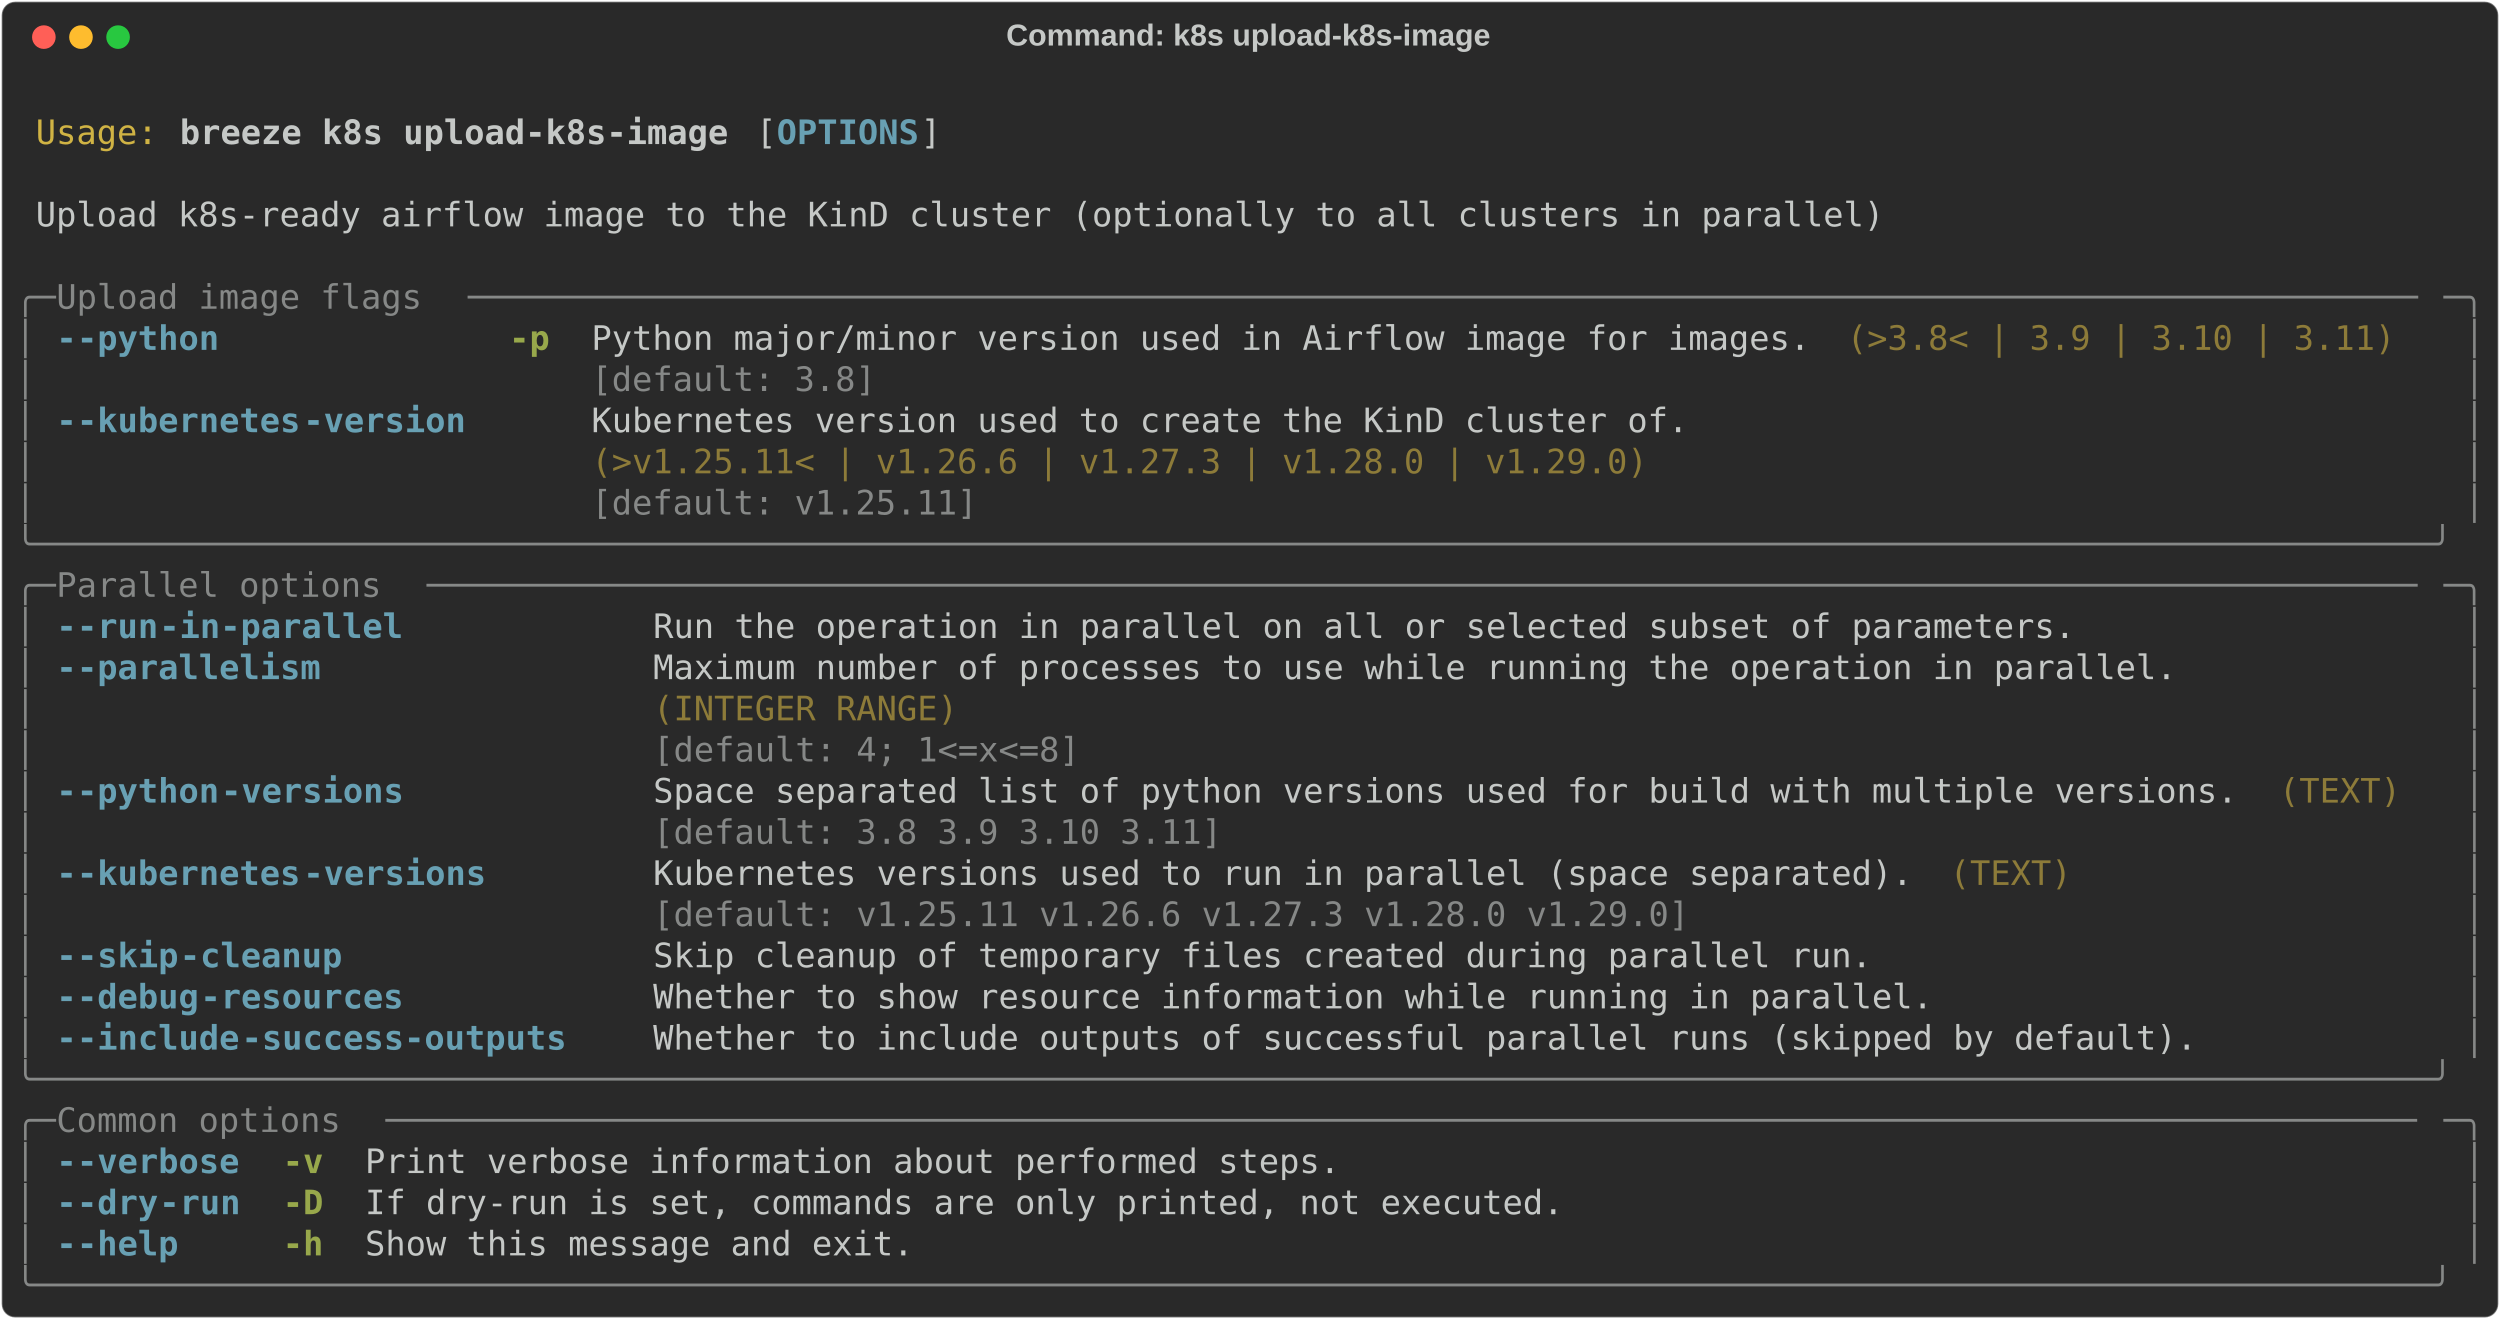
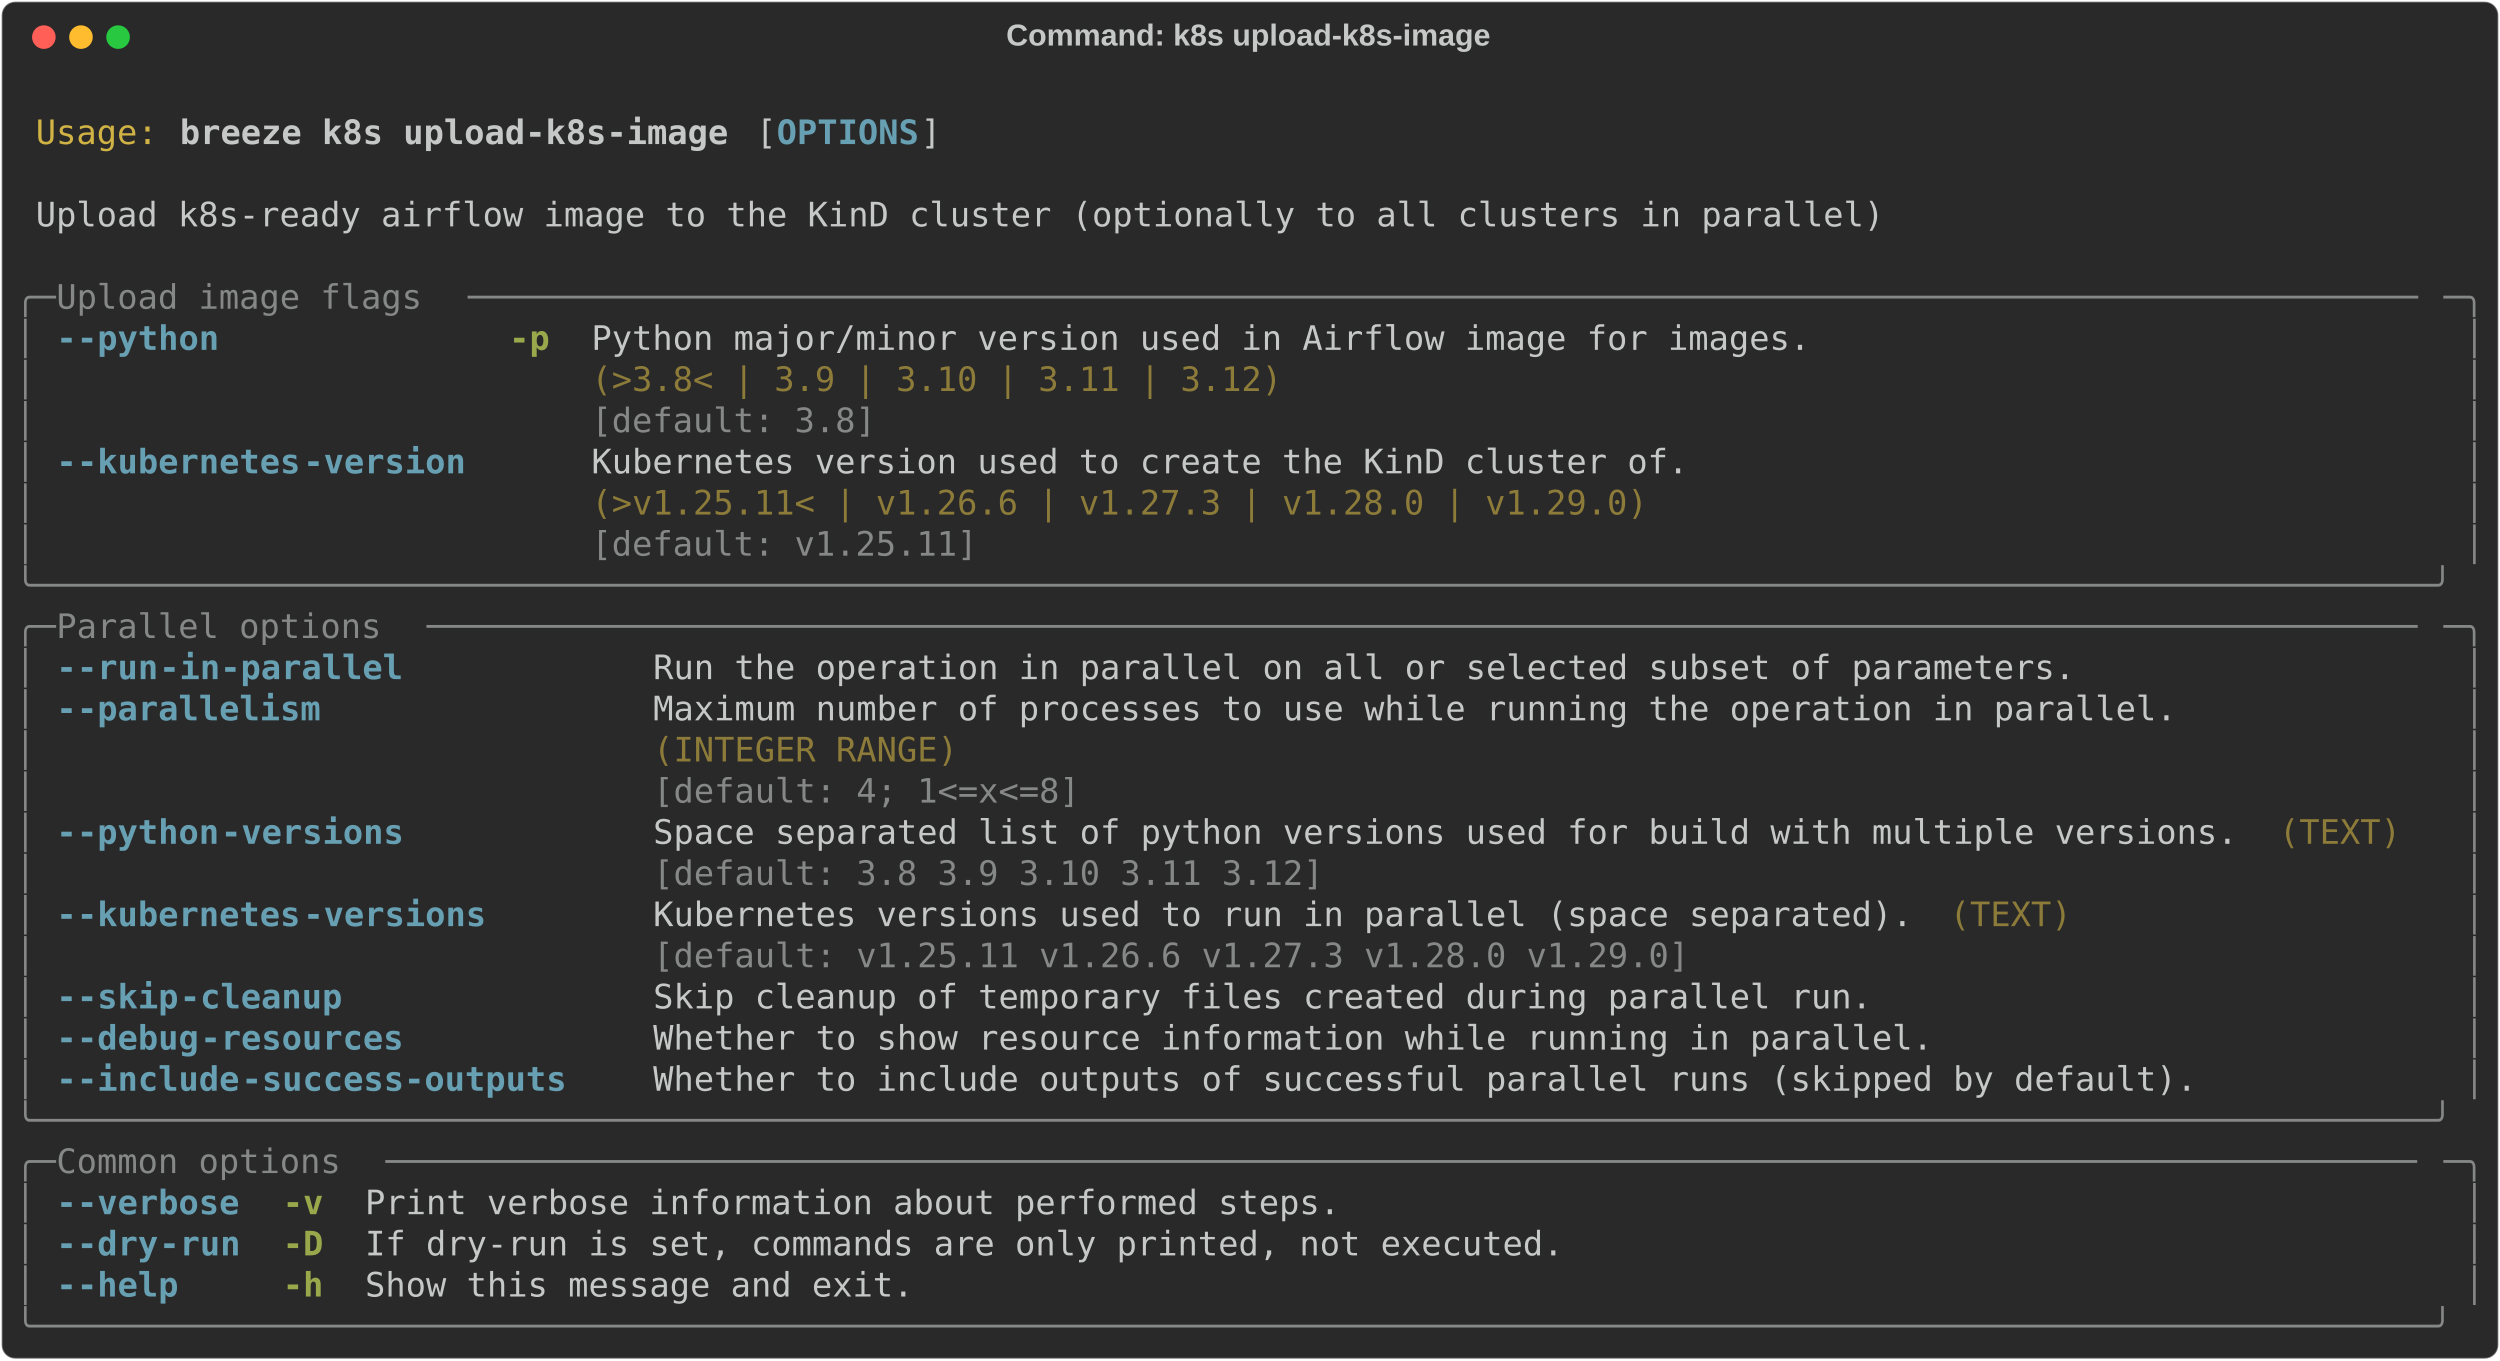
- <svg xmlns="http://www.w3.org/2000/svg" class="rich-terminal" viewBox="0 0 1482 782.0">
+ <svg xmlns="http://www.w3.org/2000/svg" class="rich-terminal" viewBox="0 0 1482 806.4">
  <style>

    @font-face {
        font-family: "Fira Code";
        src: local("FiraCode-Regular"),
                url("https://cdnjs.cloudflare.com/ajax/libs/firacode/6.2.0/woff2/FiraCode-Regular.woff2") format("woff2"),
                url("https://cdnjs.cloudflare.com/ajax/libs/firacode/6.2.0/woff/FiraCode-Regular.woff") format("woff");
        font-style: normal;
        font-weight: 400;
    }
    @font-face {
        font-family: "Fira Code";
        src: local("FiraCode-Bold"),
                url("https://cdnjs.cloudflare.com/ajax/libs/firacode/6.2.0/woff2/FiraCode-Bold.woff2") format("woff2"),
                url("https://cdnjs.cloudflare.com/ajax/libs/firacode/6.2.0/woff/FiraCode-Bold.woff") format("woff");
        font-style: bold;
        font-weight: 700;
    }

    .breeze-k8s-upload-k8s-image-matrix {
        font-family: Fira Code, monospace;
        font-size: 20px;
        line-height: 24.4px;
        font-variant-east-asian: full-width;
    }

    .breeze-k8s-upload-k8s-image-title {
        font-size: 18px;
        font-weight: bold;
        font-family: arial;
    }

    .breeze-k8s-upload-k8s-image-r1 { fill: #c5c8c6 }
.breeze-k8s-upload-k8s-image-r2 { fill: #d0b344 }
.breeze-k8s-upload-k8s-image-r3 { fill: #c5c8c6;font-weight: bold }
.breeze-k8s-upload-k8s-image-r4 { fill: #68a0b3;font-weight: bold }
.breeze-k8s-upload-k8s-image-r5 { fill: #868887 }
.breeze-k8s-upload-k8s-image-r6 { fill: #98a84b;font-weight: bold }
.breeze-k8s-upload-k8s-image-r7 { fill: #8d7b39 }
    </style>
  <defs>
    <clipPath id="breeze-k8s-upload-k8s-image-clip-terminal">
-       <rect x="0" y="0" width="1463.0" height="731.0" />
+       <rect x="0" y="0" width="1463.0" height="755.4" />
    </clipPath>
    <clipPath id="breeze-k8s-upload-k8s-image-line-0">
      <rect x="0" y="1.5" width="1464" height="24.65" />
    </clipPath>
    <clipPath id="breeze-k8s-upload-k8s-image-line-1">
      <rect x="0" y="25.9" width="1464" height="24.65" />
    </clipPath>
    <clipPath id="breeze-k8s-upload-k8s-image-line-2">
      <rect x="0" y="50.3" width="1464" height="24.65" />
    </clipPath>
    <clipPath id="breeze-k8s-upload-k8s-image-line-3">
      <rect x="0" y="74.7" width="1464" height="24.65" />
    </clipPath>
    <clipPath id="breeze-k8s-upload-k8s-image-line-4">
      <rect x="0" y="99.1" width="1464" height="24.65" />
    </clipPath>
    <clipPath id="breeze-k8s-upload-k8s-image-line-5">
      <rect x="0" y="123.5" width="1464" height="24.65" />
    </clipPath>
    <clipPath id="breeze-k8s-upload-k8s-image-line-6">
      <rect x="0" y="147.9" width="1464" height="24.65" />
    </clipPath>
    <clipPath id="breeze-k8s-upload-k8s-image-line-7">
      <rect x="0" y="172.3" width="1464" height="24.65" />
    </clipPath>
    <clipPath id="breeze-k8s-upload-k8s-image-line-8">
      <rect x="0" y="196.7" width="1464" height="24.65" />
    </clipPath>
    <clipPath id="breeze-k8s-upload-k8s-image-line-9">
      <rect x="0" y="221.1" width="1464" height="24.65" />
    </clipPath>
    <clipPath id="breeze-k8s-upload-k8s-image-line-10">
      <rect x="0" y="245.5" width="1464" height="24.65" />
    </clipPath>
    <clipPath id="breeze-k8s-upload-k8s-image-line-11">
      <rect x="0" y="269.9" width="1464" height="24.65" />
    </clipPath>
    <clipPath id="breeze-k8s-upload-k8s-image-line-12">
      <rect x="0" y="294.3" width="1464" height="24.65" />
    </clipPath>
    <clipPath id="breeze-k8s-upload-k8s-image-line-13">
      <rect x="0" y="318.7" width="1464" height="24.65" />
    </clipPath>
    <clipPath id="breeze-k8s-upload-k8s-image-line-14">
      <rect x="0" y="343.1" width="1464" height="24.65" />
    </clipPath>
    <clipPath id="breeze-k8s-upload-k8s-image-line-15">
      <rect x="0" y="367.5" width="1464" height="24.65" />
    </clipPath>
    <clipPath id="breeze-k8s-upload-k8s-image-line-16">
      <rect x="0" y="391.9" width="1464" height="24.65" />
    </clipPath>
    <clipPath id="breeze-k8s-upload-k8s-image-line-17">
      <rect x="0" y="416.3" width="1464" height="24.65" />
    </clipPath>
    <clipPath id="breeze-k8s-upload-k8s-image-line-18">
      <rect x="0" y="440.7" width="1464" height="24.65" />
    </clipPath>
    <clipPath id="breeze-k8s-upload-k8s-image-line-19">
      <rect x="0" y="465.1" width="1464" height="24.65" />
    </clipPath>
    <clipPath id="breeze-k8s-upload-k8s-image-line-20">
      <rect x="0" y="489.5" width="1464" height="24.65" />
    </clipPath>
    <clipPath id="breeze-k8s-upload-k8s-image-line-21">
      <rect x="0" y="513.9" width="1464" height="24.65" />
    </clipPath>
    <clipPath id="breeze-k8s-upload-k8s-image-line-22">
      <rect x="0" y="538.3" width="1464" height="24.65" />
    </clipPath>
    <clipPath id="breeze-k8s-upload-k8s-image-line-23">
      <rect x="0" y="562.7" width="1464" height="24.65" />
    </clipPath>
    <clipPath id="breeze-k8s-upload-k8s-image-line-24">
      <rect x="0" y="587.1" width="1464" height="24.65" />
    </clipPath>
    <clipPath id="breeze-k8s-upload-k8s-image-line-25">
      <rect x="0" y="611.5" width="1464" height="24.65" />
    </clipPath>
    <clipPath id="breeze-k8s-upload-k8s-image-line-26">
      <rect x="0" y="635.9" width="1464" height="24.65" />
    </clipPath>
    <clipPath id="breeze-k8s-upload-k8s-image-line-27">
      <rect x="0" y="660.3" width="1464" height="24.65" />
    </clipPath>
    <clipPath id="breeze-k8s-upload-k8s-image-line-28">
      <rect x="0" y="684.7" width="1464" height="24.65" />
    </clipPath>
+     <clipPath id="breeze-k8s-upload-k8s-image-line-29">
+       <rect x="0" y="709.1" width="1464" height="24.65" />
+     </clipPath>
  </defs>
-   <rect fill="#292929" stroke="rgba(255,255,255,0.35)" stroke-width="1" x="1" y="1" width="1480" height="780" rx="8" />
+   <rect fill="#292929" stroke="rgba(255,255,255,0.35)" stroke-width="1" x="1" y="1" width="1480" height="804.4" rx="8" />
  <text class="breeze-k8s-upload-k8s-image-title" fill="#c5c8c6" text-anchor="middle" x="740" y="27">Command: k8s upload-k8s-image</text>
  <g transform="translate(26,22)">
    <circle cx="0" cy="0" r="7" fill="#ff5f57" />
    <circle cx="22" cy="0" r="7" fill="#febc2e" />
    <circle cx="44" cy="0" r="7" fill="#28c840" />
  </g>
  <g transform="translate(9, 41)" clip-path="url(#breeze-k8s-upload-k8s-image-clip-terminal)">
    <g class="breeze-k8s-upload-k8s-image-matrix">
      <text class="breeze-k8s-upload-k8s-image-r1" x="1464" y="20" textLength="12.2" clip-path="url(#breeze-k8s-upload-k8s-image-line-0)">
</text>
      <text class="breeze-k8s-upload-k8s-image-r2" x="12.2" y="44.4" textLength="73.2" clip-path="url(#breeze-k8s-upload-k8s-image-line-1)">Usage:</text>
      <text class="breeze-k8s-upload-k8s-image-r3" x="97.6" y="44.4" textLength="329.4" clip-path="url(#breeze-k8s-upload-k8s-image-line-1)">breeze k8s upload-k8s-image</text>
      <text class="breeze-k8s-upload-k8s-image-r1" x="439.2" y="44.4" textLength="12.2" clip-path="url(#breeze-k8s-upload-k8s-image-line-1)">[</text>
      <text class="breeze-k8s-upload-k8s-image-r4" x="451.4" y="44.4" textLength="85.4" clip-path="url(#breeze-k8s-upload-k8s-image-line-1)">OPTIONS</text>
      <text class="breeze-k8s-upload-k8s-image-r1" x="536.8" y="44.4" textLength="12.2" clip-path="url(#breeze-k8s-upload-k8s-image-line-1)">]</text>
      <text class="breeze-k8s-upload-k8s-image-r1" x="1464" y="44.4" textLength="12.2" clip-path="url(#breeze-k8s-upload-k8s-image-line-1)">
</text>
      <text class="breeze-k8s-upload-k8s-image-r1" x="1464" y="68.8" textLength="12.2" clip-path="url(#breeze-k8s-upload-k8s-image-line-2)">
</text>
      <text class="breeze-k8s-upload-k8s-image-r1" x="12.2" y="93.2" textLength="1110.2" clip-path="url(#breeze-k8s-upload-k8s-image-line-3)">Upload k8s-ready airflow image to the KinD cluster (optionally to all clusters in parallel)</text>
      <text class="breeze-k8s-upload-k8s-image-r1" x="1464" y="93.2" textLength="12.2" clip-path="url(#breeze-k8s-upload-k8s-image-line-3)">
</text>
      <text class="breeze-k8s-upload-k8s-image-r1" x="1464" y="117.6" textLength="12.2" clip-path="url(#breeze-k8s-upload-k8s-image-line-4)">
</text>
      <text class="breeze-k8s-upload-k8s-image-r5" x="0" y="142" textLength="24.4" clip-path="url(#breeze-k8s-upload-k8s-image-line-5)">╭─</text>
      <text class="breeze-k8s-upload-k8s-image-r5" x="24.4" y="142" textLength="244" clip-path="url(#breeze-k8s-upload-k8s-image-line-5)"> Upload image flags </text>
      <text class="breeze-k8s-upload-k8s-image-r5" x="268.4" y="142" textLength="1171.2" clip-path="url(#breeze-k8s-upload-k8s-image-line-5)">────────────────────────────────────────────────────────────────────────────────────────────────</text>
      <text class="breeze-k8s-upload-k8s-image-r5" x="1439.6" y="142" textLength="24.4" clip-path="url(#breeze-k8s-upload-k8s-image-line-5)">─╮</text>
      <text class="breeze-k8s-upload-k8s-image-r1" x="1464" y="142" textLength="12.2" clip-path="url(#breeze-k8s-upload-k8s-image-line-5)">
</text>
      <text class="breeze-k8s-upload-k8s-image-r5" x="0" y="166.4" textLength="12.2" clip-path="url(#breeze-k8s-upload-k8s-image-line-6)">│</text>
      <text class="breeze-k8s-upload-k8s-image-r4" x="24.4" y="166.4" textLength="12.2" clip-path="url(#breeze-k8s-upload-k8s-image-line-6)">-</text>
      <text class="breeze-k8s-upload-k8s-image-r4" x="36.6" y="166.4" textLength="85.4" clip-path="url(#breeze-k8s-upload-k8s-image-line-6)">-python</text>
      <text class="breeze-k8s-upload-k8s-image-r6" x="292.8" y="166.4" textLength="24.4" clip-path="url(#breeze-k8s-upload-k8s-image-line-6)">-p</text>
      <text class="breeze-k8s-upload-k8s-image-r1" x="341.6" y="166.4" textLength="732" clip-path="url(#breeze-k8s-upload-k8s-image-line-6)">Python major/minor version used in Airflow image for images.</text>
-       <text class="breeze-k8s-upload-k8s-image-r7" x="1085.8" y="166.4" textLength="329.4" clip-path="url(#breeze-k8s-upload-k8s-image-line-6)">(&gt;3.8&lt; | 3.9 | 3.10 | 3.11)</text>
      <text class="breeze-k8s-upload-k8s-image-r5" x="1451.8" y="166.4" textLength="12.2" clip-path="url(#breeze-k8s-upload-k8s-image-line-6)">│</text>
      <text class="breeze-k8s-upload-k8s-image-r1" x="1464" y="166.4" textLength="12.2" clip-path="url(#breeze-k8s-upload-k8s-image-line-6)">
</text>
      <text class="breeze-k8s-upload-k8s-image-r5" x="0" y="190.8" textLength="12.2" clip-path="url(#breeze-k8s-upload-k8s-image-line-7)">│</text>
-       <text class="breeze-k8s-upload-k8s-image-r5" x="341.6" y="190.8" textLength="732" clip-path="url(#breeze-k8s-upload-k8s-image-line-7)">[default: 3.8]                                              </text>
+       <text class="breeze-k8s-upload-k8s-image-r7" x="341.6" y="190.8" textLength="732" clip-path="url(#breeze-k8s-upload-k8s-image-line-7)">(&gt;3.8&lt; | 3.9 | 3.10 | 3.11 | 3.12)                          </text>
      <text class="breeze-k8s-upload-k8s-image-r5" x="1451.8" y="190.8" textLength="12.2" clip-path="url(#breeze-k8s-upload-k8s-image-line-7)">│</text>
      <text class="breeze-k8s-upload-k8s-image-r1" x="1464" y="190.8" textLength="12.2" clip-path="url(#breeze-k8s-upload-k8s-image-line-7)">
</text>
      <text class="breeze-k8s-upload-k8s-image-r5" x="0" y="215.2" textLength="12.2" clip-path="url(#breeze-k8s-upload-k8s-image-line-8)">│</text>
-       <text class="breeze-k8s-upload-k8s-image-r4" x="24.4" y="215.2" textLength="12.2" clip-path="url(#breeze-k8s-upload-k8s-image-line-8)">-</text>
-       <text class="breeze-k8s-upload-k8s-image-r4" x="36.6" y="215.2" textLength="134.2" clip-path="url(#breeze-k8s-upload-k8s-image-line-8)">-kubernetes</text>
-       <text class="breeze-k8s-upload-k8s-image-r4" x="170.8" y="215.2" textLength="97.6" clip-path="url(#breeze-k8s-upload-k8s-image-line-8)">-version</text>
-       <text class="breeze-k8s-upload-k8s-image-r1" x="341.6" y="215.2" textLength="658.8" clip-path="url(#breeze-k8s-upload-k8s-image-line-8)">Kubernetes version used to create the KinD cluster of.</text>
+       <text class="breeze-k8s-upload-k8s-image-r5" x="341.6" y="215.2" textLength="732" clip-path="url(#breeze-k8s-upload-k8s-image-line-8)">[default: 3.8]                                              </text>
      <text class="breeze-k8s-upload-k8s-image-r5" x="1451.8" y="215.2" textLength="12.2" clip-path="url(#breeze-k8s-upload-k8s-image-line-8)">│</text>
      <text class="breeze-k8s-upload-k8s-image-r1" x="1464" y="215.2" textLength="12.2" clip-path="url(#breeze-k8s-upload-k8s-image-line-8)">
</text>
      <text class="breeze-k8s-upload-k8s-image-r5" x="0" y="239.6" textLength="12.2" clip-path="url(#breeze-k8s-upload-k8s-image-line-9)">│</text>
-       <text class="breeze-k8s-upload-k8s-image-r7" x="341.6" y="239.6" textLength="658.8" clip-path="url(#breeze-k8s-upload-k8s-image-line-9)">(&gt;v1.25.11&lt; | v1.26.6 | v1.27.3 | v1.28.0 | v1.29.0)  </text>
+       <text class="breeze-k8s-upload-k8s-image-r4" x="24.4" y="239.6" textLength="12.2" clip-path="url(#breeze-k8s-upload-k8s-image-line-9)">-</text>
+       <text class="breeze-k8s-upload-k8s-image-r4" x="36.6" y="239.6" textLength="134.2" clip-path="url(#breeze-k8s-upload-k8s-image-line-9)">-kubernetes</text>
+       <text class="breeze-k8s-upload-k8s-image-r4" x="170.8" y="239.6" textLength="97.6" clip-path="url(#breeze-k8s-upload-k8s-image-line-9)">-version</text>
+       <text class="breeze-k8s-upload-k8s-image-r1" x="341.6" y="239.6" textLength="658.8" clip-path="url(#breeze-k8s-upload-k8s-image-line-9)">Kubernetes version used to create the KinD cluster of.</text>
      <text class="breeze-k8s-upload-k8s-image-r5" x="1451.8" y="239.6" textLength="12.2" clip-path="url(#breeze-k8s-upload-k8s-image-line-9)">│</text>
      <text class="breeze-k8s-upload-k8s-image-r1" x="1464" y="239.6" textLength="12.2" clip-path="url(#breeze-k8s-upload-k8s-image-line-9)">
</text>
      <text class="breeze-k8s-upload-k8s-image-r5" x="0" y="264" textLength="12.2" clip-path="url(#breeze-k8s-upload-k8s-image-line-10)">│</text>
-       <text class="breeze-k8s-upload-k8s-image-r5" x="341.6" y="264" textLength="658.8" clip-path="url(#breeze-k8s-upload-k8s-image-line-10)">[default: v1.25.11]                                   </text>
+       <text class="breeze-k8s-upload-k8s-image-r7" x="341.6" y="264" textLength="658.8" clip-path="url(#breeze-k8s-upload-k8s-image-line-10)">(&gt;v1.25.11&lt; | v1.26.6 | v1.27.3 | v1.28.0 | v1.29.0)  </text>
      <text class="breeze-k8s-upload-k8s-image-r5" x="1451.8" y="264" textLength="12.2" clip-path="url(#breeze-k8s-upload-k8s-image-line-10)">│</text>
      <text class="breeze-k8s-upload-k8s-image-r1" x="1464" y="264" textLength="12.2" clip-path="url(#breeze-k8s-upload-k8s-image-line-10)">
</text>
-       <text class="breeze-k8s-upload-k8s-image-r5" x="0" y="288.4" textLength="1464" clip-path="url(#breeze-k8s-upload-k8s-image-line-11)">╰──────────────────────────────────────────────────────────────────────────────────────────────────────────────────────╯</text>
+       <text class="breeze-k8s-upload-k8s-image-r5" x="0" y="288.4" textLength="12.2" clip-path="url(#breeze-k8s-upload-k8s-image-line-11)">│</text>
+       <text class="breeze-k8s-upload-k8s-image-r5" x="341.6" y="288.4" textLength="658.8" clip-path="url(#breeze-k8s-upload-k8s-image-line-11)">[default: v1.25.11]                                   </text>
+       <text class="breeze-k8s-upload-k8s-image-r5" x="1451.8" y="288.4" textLength="12.2" clip-path="url(#breeze-k8s-upload-k8s-image-line-11)">│</text>
      <text class="breeze-k8s-upload-k8s-image-r1" x="1464" y="288.4" textLength="12.2" clip-path="url(#breeze-k8s-upload-k8s-image-line-11)">
</text>
-       <text class="breeze-k8s-upload-k8s-image-r5" x="0" y="312.8" textLength="24.4" clip-path="url(#breeze-k8s-upload-k8s-image-line-12)">╭─</text>
-       <text class="breeze-k8s-upload-k8s-image-r5" x="24.4" y="312.8" textLength="219.6" clip-path="url(#breeze-k8s-upload-k8s-image-line-12)"> Parallel options </text>
-       <text class="breeze-k8s-upload-k8s-image-r5" x="244" y="312.8" textLength="1195.6" clip-path="url(#breeze-k8s-upload-k8s-image-line-12)">──────────────────────────────────────────────────────────────────────────────────────────────────</text>
-       <text class="breeze-k8s-upload-k8s-image-r5" x="1439.6" y="312.8" textLength="24.4" clip-path="url(#breeze-k8s-upload-k8s-image-line-12)">─╮</text>
+       <text class="breeze-k8s-upload-k8s-image-r5" x="0" y="312.8" textLength="1464" clip-path="url(#breeze-k8s-upload-k8s-image-line-12)">╰──────────────────────────────────────────────────────────────────────────────────────────────────────────────────────╯</text>
      <text class="breeze-k8s-upload-k8s-image-r1" x="1464" y="312.8" textLength="12.2" clip-path="url(#breeze-k8s-upload-k8s-image-line-12)">
</text>
-       <text class="breeze-k8s-upload-k8s-image-r5" x="0" y="337.2" textLength="12.2" clip-path="url(#breeze-k8s-upload-k8s-image-line-13)">│</text>
-       <text class="breeze-k8s-upload-k8s-image-r4" x="24.4" y="337.2" textLength="12.2" clip-path="url(#breeze-k8s-upload-k8s-image-line-13)">-</text>
-       <text class="breeze-k8s-upload-k8s-image-r4" x="36.6" y="337.2" textLength="48.8" clip-path="url(#breeze-k8s-upload-k8s-image-line-13)">-run</text>
-       <text class="breeze-k8s-upload-k8s-image-r4" x="85.4" y="337.2" textLength="146.4" clip-path="url(#breeze-k8s-upload-k8s-image-line-13)">-in-parallel</text>
-       <text class="breeze-k8s-upload-k8s-image-r1" x="378.2" y="337.2" textLength="854" clip-path="url(#breeze-k8s-upload-k8s-image-line-13)">Run the operation in parallel on all or selected subset of parameters.</text>
-       <text class="breeze-k8s-upload-k8s-image-r5" x="1451.8" y="337.2" textLength="12.2" clip-path="url(#breeze-k8s-upload-k8s-image-line-13)">│</text>
+       <text class="breeze-k8s-upload-k8s-image-r5" x="0" y="337.2" textLength="24.4" clip-path="url(#breeze-k8s-upload-k8s-image-line-13)">╭─</text>
+       <text class="breeze-k8s-upload-k8s-image-r5" x="24.4" y="337.2" textLength="219.6" clip-path="url(#breeze-k8s-upload-k8s-image-line-13)"> Parallel options </text>
+       <text class="breeze-k8s-upload-k8s-image-r5" x="244" y="337.2" textLength="1195.6" clip-path="url(#breeze-k8s-upload-k8s-image-line-13)">──────────────────────────────────────────────────────────────────────────────────────────────────</text>
+       <text class="breeze-k8s-upload-k8s-image-r5" x="1439.6" y="337.2" textLength="24.4" clip-path="url(#breeze-k8s-upload-k8s-image-line-13)">─╮</text>
      <text class="breeze-k8s-upload-k8s-image-r1" x="1464" y="337.2" textLength="12.2" clip-path="url(#breeze-k8s-upload-k8s-image-line-13)">
</text>
      <text class="breeze-k8s-upload-k8s-image-r5" x="0" y="361.6" textLength="12.2" clip-path="url(#breeze-k8s-upload-k8s-image-line-14)">│</text>
      <text class="breeze-k8s-upload-k8s-image-r4" x="24.4" y="361.6" textLength="12.2" clip-path="url(#breeze-k8s-upload-k8s-image-line-14)">-</text>
-       <text class="breeze-k8s-upload-k8s-image-r4" x="36.6" y="361.6" textLength="146.4" clip-path="url(#breeze-k8s-upload-k8s-image-line-14)">-parallelism</text>
-       <text class="breeze-k8s-upload-k8s-image-r1" x="378.2" y="361.6" textLength="915" clip-path="url(#breeze-k8s-upload-k8s-image-line-14)">Maximum number of processes to use while running the operation in parallel.</text>
+       <text class="breeze-k8s-upload-k8s-image-r4" x="36.6" y="361.6" textLength="48.8" clip-path="url(#breeze-k8s-upload-k8s-image-line-14)">-run</text>
+       <text class="breeze-k8s-upload-k8s-image-r4" x="85.4" y="361.6" textLength="146.4" clip-path="url(#breeze-k8s-upload-k8s-image-line-14)">-in-parallel</text>
+       <text class="breeze-k8s-upload-k8s-image-r1" x="378.2" y="361.6" textLength="854" clip-path="url(#breeze-k8s-upload-k8s-image-line-14)">Run the operation in parallel on all or selected subset of parameters.</text>
      <text class="breeze-k8s-upload-k8s-image-r5" x="1451.8" y="361.6" textLength="12.2" clip-path="url(#breeze-k8s-upload-k8s-image-line-14)">│</text>
      <text class="breeze-k8s-upload-k8s-image-r1" x="1464" y="361.6" textLength="12.2" clip-path="url(#breeze-k8s-upload-k8s-image-line-14)">
</text>
      <text class="breeze-k8s-upload-k8s-image-r5" x="0" y="386" textLength="12.2" clip-path="url(#breeze-k8s-upload-k8s-image-line-15)">│</text>
-       <text class="breeze-k8s-upload-k8s-image-r7" x="378.2" y="386" textLength="915" clip-path="url(#breeze-k8s-upload-k8s-image-line-15)">(INTEGER RANGE)                                                            </text>
+       <text class="breeze-k8s-upload-k8s-image-r4" x="24.4" y="386" textLength="12.2" clip-path="url(#breeze-k8s-upload-k8s-image-line-15)">-</text>
+       <text class="breeze-k8s-upload-k8s-image-r4" x="36.6" y="386" textLength="146.4" clip-path="url(#breeze-k8s-upload-k8s-image-line-15)">-parallelism</text>
+       <text class="breeze-k8s-upload-k8s-image-r1" x="378.2" y="386" textLength="915" clip-path="url(#breeze-k8s-upload-k8s-image-line-15)">Maximum number of processes to use while running the operation in parallel.</text>
      <text class="breeze-k8s-upload-k8s-image-r5" x="1451.8" y="386" textLength="12.2" clip-path="url(#breeze-k8s-upload-k8s-image-line-15)">│</text>
      <text class="breeze-k8s-upload-k8s-image-r1" x="1464" y="386" textLength="12.2" clip-path="url(#breeze-k8s-upload-k8s-image-line-15)">
</text>
      <text class="breeze-k8s-upload-k8s-image-r5" x="0" y="410.4" textLength="12.2" clip-path="url(#breeze-k8s-upload-k8s-image-line-16)">│</text>
-       <text class="breeze-k8s-upload-k8s-image-r5" x="378.2" y="410.4" textLength="915" clip-path="url(#breeze-k8s-upload-k8s-image-line-16)">[default: 4; 1&lt;=x&lt;=8]                                                      </text>
+       <text class="breeze-k8s-upload-k8s-image-r7" x="378.2" y="410.4" textLength="915" clip-path="url(#breeze-k8s-upload-k8s-image-line-16)">(INTEGER RANGE)                                                            </text>
      <text class="breeze-k8s-upload-k8s-image-r5" x="1451.8" y="410.4" textLength="12.2" clip-path="url(#breeze-k8s-upload-k8s-image-line-16)">│</text>
      <text class="breeze-k8s-upload-k8s-image-r1" x="1464" y="410.4" textLength="12.2" clip-path="url(#breeze-k8s-upload-k8s-image-line-16)">
</text>
      <text class="breeze-k8s-upload-k8s-image-r5" x="0" y="434.8" textLength="12.2" clip-path="url(#breeze-k8s-upload-k8s-image-line-17)">│</text>
-       <text class="breeze-k8s-upload-k8s-image-r4" x="24.4" y="434.8" textLength="12.2" clip-path="url(#breeze-k8s-upload-k8s-image-line-17)">-</text>
-       <text class="breeze-k8s-upload-k8s-image-r4" x="36.6" y="434.8" textLength="85.4" clip-path="url(#breeze-k8s-upload-k8s-image-line-17)">-python</text>
-       <text class="breeze-k8s-upload-k8s-image-r4" x="122" y="434.8" textLength="109.8" clip-path="url(#breeze-k8s-upload-k8s-image-line-17)">-versions</text>
-       <text class="breeze-k8s-upload-k8s-image-r1" x="378.2" y="434.8" textLength="951.6" clip-path="url(#breeze-k8s-upload-k8s-image-line-17)">Space separated list of python versions used for build with multiple versions.</text>
-       <text class="breeze-k8s-upload-k8s-image-r7" x="1342" y="434.8" textLength="73.2" clip-path="url(#breeze-k8s-upload-k8s-image-line-17)">(TEXT)</text>
+       <text class="breeze-k8s-upload-k8s-image-r5" x="378.2" y="434.8" textLength="915" clip-path="url(#breeze-k8s-upload-k8s-image-line-17)">[default: 4; 1&lt;=x&lt;=8]                                                      </text>
      <text class="breeze-k8s-upload-k8s-image-r5" x="1451.8" y="434.8" textLength="12.2" clip-path="url(#breeze-k8s-upload-k8s-image-line-17)">│</text>
      <text class="breeze-k8s-upload-k8s-image-r1" x="1464" y="434.8" textLength="12.2" clip-path="url(#breeze-k8s-upload-k8s-image-line-17)">
</text>
      <text class="breeze-k8s-upload-k8s-image-r5" x="0" y="459.2" textLength="12.2" clip-path="url(#breeze-k8s-upload-k8s-image-line-18)">│</text>
-       <text class="breeze-k8s-upload-k8s-image-r5" x="378.2" y="459.2" textLength="951.6" clip-path="url(#breeze-k8s-upload-k8s-image-line-18)">[default: 3.8 3.9 3.10 3.11]                                                  </text>
+       <text class="breeze-k8s-upload-k8s-image-r4" x="24.4" y="459.2" textLength="12.2" clip-path="url(#breeze-k8s-upload-k8s-image-line-18)">-</text>
+       <text class="breeze-k8s-upload-k8s-image-r4" x="36.6" y="459.2" textLength="85.4" clip-path="url(#breeze-k8s-upload-k8s-image-line-18)">-python</text>
+       <text class="breeze-k8s-upload-k8s-image-r4" x="122" y="459.2" textLength="109.8" clip-path="url(#breeze-k8s-upload-k8s-image-line-18)">-versions</text>
+       <text class="breeze-k8s-upload-k8s-image-r1" x="378.2" y="459.2" textLength="951.6" clip-path="url(#breeze-k8s-upload-k8s-image-line-18)">Space separated list of python versions used for build with multiple versions.</text>
+       <text class="breeze-k8s-upload-k8s-image-r7" x="1342" y="459.2" textLength="73.2" clip-path="url(#breeze-k8s-upload-k8s-image-line-18)">(TEXT)</text>
      <text class="breeze-k8s-upload-k8s-image-r5" x="1451.8" y="459.2" textLength="12.2" clip-path="url(#breeze-k8s-upload-k8s-image-line-18)">│</text>
      <text class="breeze-k8s-upload-k8s-image-r1" x="1464" y="459.2" textLength="12.2" clip-path="url(#breeze-k8s-upload-k8s-image-line-18)">
</text>
      <text class="breeze-k8s-upload-k8s-image-r5" x="0" y="483.6" textLength="12.2" clip-path="url(#breeze-k8s-upload-k8s-image-line-19)">│</text>
-       <text class="breeze-k8s-upload-k8s-image-r4" x="24.4" y="483.6" textLength="12.2" clip-path="url(#breeze-k8s-upload-k8s-image-line-19)">-</text>
-       <text class="breeze-k8s-upload-k8s-image-r4" x="36.6" y="483.6" textLength="134.2" clip-path="url(#breeze-k8s-upload-k8s-image-line-19)">-kubernetes</text>
-       <text class="breeze-k8s-upload-k8s-image-r4" x="170.8" y="483.6" textLength="109.8" clip-path="url(#breeze-k8s-upload-k8s-image-line-19)">-versions</text>
-       <text class="breeze-k8s-upload-k8s-image-r1" x="378.2" y="483.6" textLength="756.4" clip-path="url(#breeze-k8s-upload-k8s-image-line-19)">Kubernetes versions used to run in parallel (space separated).</text>
-       <text class="breeze-k8s-upload-k8s-image-r7" x="1146.8" y="483.6" textLength="73.2" clip-path="url(#breeze-k8s-upload-k8s-image-line-19)">(TEXT)</text>
+       <text class="breeze-k8s-upload-k8s-image-r5" x="378.2" y="483.6" textLength="951.6" clip-path="url(#breeze-k8s-upload-k8s-image-line-19)">[default: 3.8 3.9 3.10 3.11 3.12]                                             </text>
      <text class="breeze-k8s-upload-k8s-image-r5" x="1451.8" y="483.6" textLength="12.2" clip-path="url(#breeze-k8s-upload-k8s-image-line-19)">│</text>
      <text class="breeze-k8s-upload-k8s-image-r1" x="1464" y="483.6" textLength="12.2" clip-path="url(#breeze-k8s-upload-k8s-image-line-19)">
</text>
      <text class="breeze-k8s-upload-k8s-image-r5" x="0" y="508" textLength="12.2" clip-path="url(#breeze-k8s-upload-k8s-image-line-20)">│</text>
-       <text class="breeze-k8s-upload-k8s-image-r5" x="378.2" y="508" textLength="756.4" clip-path="url(#breeze-k8s-upload-k8s-image-line-20)">[default: v1.25.11 v1.26.6 v1.27.3 v1.28.0 v1.29.0]           </text>
+       <text class="breeze-k8s-upload-k8s-image-r4" x="24.4" y="508" textLength="12.2" clip-path="url(#breeze-k8s-upload-k8s-image-line-20)">-</text>
+       <text class="breeze-k8s-upload-k8s-image-r4" x="36.6" y="508" textLength="134.2" clip-path="url(#breeze-k8s-upload-k8s-image-line-20)">-kubernetes</text>
+       <text class="breeze-k8s-upload-k8s-image-r4" x="170.8" y="508" textLength="109.8" clip-path="url(#breeze-k8s-upload-k8s-image-line-20)">-versions</text>
+       <text class="breeze-k8s-upload-k8s-image-r1" x="378.2" y="508" textLength="756.4" clip-path="url(#breeze-k8s-upload-k8s-image-line-20)">Kubernetes versions used to run in parallel (space separated).</text>
+       <text class="breeze-k8s-upload-k8s-image-r7" x="1146.8" y="508" textLength="73.2" clip-path="url(#breeze-k8s-upload-k8s-image-line-20)">(TEXT)</text>
      <text class="breeze-k8s-upload-k8s-image-r5" x="1451.8" y="508" textLength="12.2" clip-path="url(#breeze-k8s-upload-k8s-image-line-20)">│</text>
      <text class="breeze-k8s-upload-k8s-image-r1" x="1464" y="508" textLength="12.2" clip-path="url(#breeze-k8s-upload-k8s-image-line-20)">
</text>
      <text class="breeze-k8s-upload-k8s-image-r5" x="0" y="532.4" textLength="12.2" clip-path="url(#breeze-k8s-upload-k8s-image-line-21)">│</text>
-       <text class="breeze-k8s-upload-k8s-image-r4" x="24.4" y="532.4" textLength="12.2" clip-path="url(#breeze-k8s-upload-k8s-image-line-21)">-</text>
-       <text class="breeze-k8s-upload-k8s-image-r4" x="36.6" y="532.4" textLength="61" clip-path="url(#breeze-k8s-upload-k8s-image-line-21)">-skip</text>
-       <text class="breeze-k8s-upload-k8s-image-r4" x="97.6" y="532.4" textLength="97.6" clip-path="url(#breeze-k8s-upload-k8s-image-line-21)">-cleanup</text>
-       <text class="breeze-k8s-upload-k8s-image-r1" x="378.2" y="532.4" textLength="732" clip-path="url(#breeze-k8s-upload-k8s-image-line-21)">Skip cleanup of temporary files created during parallel run.</text>
+       <text class="breeze-k8s-upload-k8s-image-r5" x="378.2" y="532.4" textLength="756.4" clip-path="url(#breeze-k8s-upload-k8s-image-line-21)">[default: v1.25.11 v1.26.6 v1.27.3 v1.28.0 v1.29.0]           </text>
      <text class="breeze-k8s-upload-k8s-image-r5" x="1451.8" y="532.4" textLength="12.2" clip-path="url(#breeze-k8s-upload-k8s-image-line-21)">│</text>
      <text class="breeze-k8s-upload-k8s-image-r1" x="1464" y="532.4" textLength="12.2" clip-path="url(#breeze-k8s-upload-k8s-image-line-21)">
</text>
      <text class="breeze-k8s-upload-k8s-image-r5" x="0" y="556.8" textLength="12.2" clip-path="url(#breeze-k8s-upload-k8s-image-line-22)">│</text>
      <text class="breeze-k8s-upload-k8s-image-r4" x="24.4" y="556.8" textLength="12.2" clip-path="url(#breeze-k8s-upload-k8s-image-line-22)">-</text>
-       <text class="breeze-k8s-upload-k8s-image-r4" x="36.6" y="556.8" textLength="73.2" clip-path="url(#breeze-k8s-upload-k8s-image-line-22)">-debug</text>
-       <text class="breeze-k8s-upload-k8s-image-r4" x="109.8" y="556.8" textLength="122" clip-path="url(#breeze-k8s-upload-k8s-image-line-22)">-resources</text>
-       <text class="breeze-k8s-upload-k8s-image-r1" x="378.2" y="556.8" textLength="768.6" clip-path="url(#breeze-k8s-upload-k8s-image-line-22)">Whether to show resource information while running in parallel.</text>
+       <text class="breeze-k8s-upload-k8s-image-r4" x="36.6" y="556.8" textLength="61" clip-path="url(#breeze-k8s-upload-k8s-image-line-22)">-skip</text>
+       <text class="breeze-k8s-upload-k8s-image-r4" x="97.6" y="556.8" textLength="97.6" clip-path="url(#breeze-k8s-upload-k8s-image-line-22)">-cleanup</text>
+       <text class="breeze-k8s-upload-k8s-image-r1" x="378.2" y="556.8" textLength="732" clip-path="url(#breeze-k8s-upload-k8s-image-line-22)">Skip cleanup of temporary files created during parallel run.</text>
      <text class="breeze-k8s-upload-k8s-image-r5" x="1451.8" y="556.8" textLength="12.2" clip-path="url(#breeze-k8s-upload-k8s-image-line-22)">│</text>
      <text class="breeze-k8s-upload-k8s-image-r1" x="1464" y="556.8" textLength="12.2" clip-path="url(#breeze-k8s-upload-k8s-image-line-22)">
</text>
      <text class="breeze-k8s-upload-k8s-image-r5" x="0" y="581.2" textLength="12.2" clip-path="url(#breeze-k8s-upload-k8s-image-line-23)">│</text>
      <text class="breeze-k8s-upload-k8s-image-r4" x="24.4" y="581.2" textLength="12.2" clip-path="url(#breeze-k8s-upload-k8s-image-line-23)">-</text>
-       <text class="breeze-k8s-upload-k8s-image-r4" x="36.6" y="581.2" textLength="97.6" clip-path="url(#breeze-k8s-upload-k8s-image-line-23)">-include</text>
-       <text class="breeze-k8s-upload-k8s-image-r4" x="134.2" y="581.2" textLength="195.2" clip-path="url(#breeze-k8s-upload-k8s-image-line-23)">-success-outputs</text>
-       <text class="breeze-k8s-upload-k8s-image-r1" x="378.2" y="581.2" textLength="927.2" clip-path="url(#breeze-k8s-upload-k8s-image-line-23)">Whether to include outputs of successful parallel runs (skipped by default).</text>
+       <text class="breeze-k8s-upload-k8s-image-r4" x="36.6" y="581.2" textLength="73.2" clip-path="url(#breeze-k8s-upload-k8s-image-line-23)">-debug</text>
+       <text class="breeze-k8s-upload-k8s-image-r4" x="109.8" y="581.2" textLength="122" clip-path="url(#breeze-k8s-upload-k8s-image-line-23)">-resources</text>
+       <text class="breeze-k8s-upload-k8s-image-r1" x="378.2" y="581.2" textLength="768.6" clip-path="url(#breeze-k8s-upload-k8s-image-line-23)">Whether to show resource information while running in parallel.</text>
      <text class="breeze-k8s-upload-k8s-image-r5" x="1451.8" y="581.2" textLength="12.2" clip-path="url(#breeze-k8s-upload-k8s-image-line-23)">│</text>
      <text class="breeze-k8s-upload-k8s-image-r1" x="1464" y="581.2" textLength="12.2" clip-path="url(#breeze-k8s-upload-k8s-image-line-23)">
</text>
-       <text class="breeze-k8s-upload-k8s-image-r5" x="0" y="605.6" textLength="1464" clip-path="url(#breeze-k8s-upload-k8s-image-line-24)">╰──────────────────────────────────────────────────────────────────────────────────────────────────────────────────────╯</text>
+       <text class="breeze-k8s-upload-k8s-image-r5" x="0" y="605.6" textLength="12.2" clip-path="url(#breeze-k8s-upload-k8s-image-line-24)">│</text>
+       <text class="breeze-k8s-upload-k8s-image-r4" x="24.4" y="605.6" textLength="12.2" clip-path="url(#breeze-k8s-upload-k8s-image-line-24)">-</text>
+       <text class="breeze-k8s-upload-k8s-image-r4" x="36.6" y="605.6" textLength="97.6" clip-path="url(#breeze-k8s-upload-k8s-image-line-24)">-include</text>
+       <text class="breeze-k8s-upload-k8s-image-r4" x="134.2" y="605.6" textLength="195.2" clip-path="url(#breeze-k8s-upload-k8s-image-line-24)">-success-outputs</text>
+       <text class="breeze-k8s-upload-k8s-image-r1" x="378.2" y="605.6" textLength="927.2" clip-path="url(#breeze-k8s-upload-k8s-image-line-24)">Whether to include outputs of successful parallel runs (skipped by default).</text>
+       <text class="breeze-k8s-upload-k8s-image-r5" x="1451.8" y="605.6" textLength="12.2" clip-path="url(#breeze-k8s-upload-k8s-image-line-24)">│</text>
      <text class="breeze-k8s-upload-k8s-image-r1" x="1464" y="605.6" textLength="12.2" clip-path="url(#breeze-k8s-upload-k8s-image-line-24)">
</text>
-       <text class="breeze-k8s-upload-k8s-image-r5" x="0" y="630" textLength="24.4" clip-path="url(#breeze-k8s-upload-k8s-image-line-25)">╭─</text>
-       <text class="breeze-k8s-upload-k8s-image-r5" x="24.4" y="630" textLength="195.2" clip-path="url(#breeze-k8s-upload-k8s-image-line-25)"> Common options </text>
-       <text class="breeze-k8s-upload-k8s-image-r5" x="219.6" y="630" textLength="1220" clip-path="url(#breeze-k8s-upload-k8s-image-line-25)">────────────────────────────────────────────────────────────────────────────────────────────────────</text>
-       <text class="breeze-k8s-upload-k8s-image-r5" x="1439.6" y="630" textLength="24.4" clip-path="url(#breeze-k8s-upload-k8s-image-line-25)">─╮</text>
+       <text class="breeze-k8s-upload-k8s-image-r5" x="0" y="630" textLength="1464" clip-path="url(#breeze-k8s-upload-k8s-image-line-25)">╰──────────────────────────────────────────────────────────────────────────────────────────────────────────────────────╯</text>
      <text class="breeze-k8s-upload-k8s-image-r1" x="1464" y="630" textLength="12.2" clip-path="url(#breeze-k8s-upload-k8s-image-line-25)">
</text>
-       <text class="breeze-k8s-upload-k8s-image-r5" x="0" y="654.4" textLength="12.2" clip-path="url(#breeze-k8s-upload-k8s-image-line-26)">│</text>
-       <text class="breeze-k8s-upload-k8s-image-r4" x="24.4" y="654.4" textLength="12.2" clip-path="url(#breeze-k8s-upload-k8s-image-line-26)">-</text>
-       <text class="breeze-k8s-upload-k8s-image-r4" x="36.6" y="654.4" textLength="97.6" clip-path="url(#breeze-k8s-upload-k8s-image-line-26)">-verbose</text>
-       <text class="breeze-k8s-upload-k8s-image-r6" x="158.6" y="654.4" textLength="24.4" clip-path="url(#breeze-k8s-upload-k8s-image-line-26)">-v</text>
-       <text class="breeze-k8s-upload-k8s-image-r1" x="207.4" y="654.4" textLength="585.6" clip-path="url(#breeze-k8s-upload-k8s-image-line-26)">Print verbose information about performed steps.</text>
-       <text class="breeze-k8s-upload-k8s-image-r5" x="1451.8" y="654.4" textLength="12.2" clip-path="url(#breeze-k8s-upload-k8s-image-line-26)">│</text>
+       <text class="breeze-k8s-upload-k8s-image-r5" x="0" y="654.4" textLength="24.4" clip-path="url(#breeze-k8s-upload-k8s-image-line-26)">╭─</text>
+       <text class="breeze-k8s-upload-k8s-image-r5" x="24.4" y="654.4" textLength="195.2" clip-path="url(#breeze-k8s-upload-k8s-image-line-26)"> Common options </text>
+       <text class="breeze-k8s-upload-k8s-image-r5" x="219.6" y="654.4" textLength="1220" clip-path="url(#breeze-k8s-upload-k8s-image-line-26)">────────────────────────────────────────────────────────────────────────────────────────────────────</text>
+       <text class="breeze-k8s-upload-k8s-image-r5" x="1439.6" y="654.4" textLength="24.4" clip-path="url(#breeze-k8s-upload-k8s-image-line-26)">─╮</text>
      <text class="breeze-k8s-upload-k8s-image-r1" x="1464" y="654.4" textLength="12.2" clip-path="url(#breeze-k8s-upload-k8s-image-line-26)">
</text>
      <text class="breeze-k8s-upload-k8s-image-r5" x="0" y="678.8" textLength="12.2" clip-path="url(#breeze-k8s-upload-k8s-image-line-27)">│</text>
      <text class="breeze-k8s-upload-k8s-image-r4" x="24.4" y="678.8" textLength="12.2" clip-path="url(#breeze-k8s-upload-k8s-image-line-27)">-</text>
-       <text class="breeze-k8s-upload-k8s-image-r4" x="36.6" y="678.8" textLength="48.8" clip-path="url(#breeze-k8s-upload-k8s-image-line-27)">-dry</text>
-       <text class="breeze-k8s-upload-k8s-image-r4" x="85.4" y="678.8" textLength="48.8" clip-path="url(#breeze-k8s-upload-k8s-image-line-27)">-run</text>
-       <text class="breeze-k8s-upload-k8s-image-r6" x="158.6" y="678.8" textLength="24.4" clip-path="url(#breeze-k8s-upload-k8s-image-line-27)">-D</text>
-       <text class="breeze-k8s-upload-k8s-image-r1" x="207.4" y="678.8" textLength="719.8" clip-path="url(#breeze-k8s-upload-k8s-image-line-27)">If dry-run is set, commands are only printed, not executed.</text>
+       <text class="breeze-k8s-upload-k8s-image-r4" x="36.6" y="678.8" textLength="97.6" clip-path="url(#breeze-k8s-upload-k8s-image-line-27)">-verbose</text>
+       <text class="breeze-k8s-upload-k8s-image-r6" x="158.6" y="678.8" textLength="24.4" clip-path="url(#breeze-k8s-upload-k8s-image-line-27)">-v</text>
+       <text class="breeze-k8s-upload-k8s-image-r1" x="207.4" y="678.8" textLength="585.6" clip-path="url(#breeze-k8s-upload-k8s-image-line-27)">Print verbose information about performed steps.</text>
      <text class="breeze-k8s-upload-k8s-image-r5" x="1451.8" y="678.8" textLength="12.2" clip-path="url(#breeze-k8s-upload-k8s-image-line-27)">│</text>
      <text class="breeze-k8s-upload-k8s-image-r1" x="1464" y="678.8" textLength="12.2" clip-path="url(#breeze-k8s-upload-k8s-image-line-27)">
</text>
      <text class="breeze-k8s-upload-k8s-image-r5" x="0" y="703.2" textLength="12.2" clip-path="url(#breeze-k8s-upload-k8s-image-line-28)">│</text>
      <text class="breeze-k8s-upload-k8s-image-r4" x="24.4" y="703.2" textLength="12.2" clip-path="url(#breeze-k8s-upload-k8s-image-line-28)">-</text>
-       <text class="breeze-k8s-upload-k8s-image-r4" x="36.6" y="703.2" textLength="61" clip-path="url(#breeze-k8s-upload-k8s-image-line-28)">-help</text>
-       <text class="breeze-k8s-upload-k8s-image-r6" x="158.6" y="703.2" textLength="24.4" clip-path="url(#breeze-k8s-upload-k8s-image-line-28)">-h</text>
-       <text class="breeze-k8s-upload-k8s-image-r1" x="207.4" y="703.2" textLength="329.4" clip-path="url(#breeze-k8s-upload-k8s-image-line-28)">Show this message and exit.</text>
+       <text class="breeze-k8s-upload-k8s-image-r4" x="36.6" y="703.2" textLength="48.8" clip-path="url(#breeze-k8s-upload-k8s-image-line-28)">-dry</text>
+       <text class="breeze-k8s-upload-k8s-image-r4" x="85.4" y="703.2" textLength="48.8" clip-path="url(#breeze-k8s-upload-k8s-image-line-28)">-run</text>
+       <text class="breeze-k8s-upload-k8s-image-r6" x="158.6" y="703.2" textLength="24.4" clip-path="url(#breeze-k8s-upload-k8s-image-line-28)">-D</text>
+       <text class="breeze-k8s-upload-k8s-image-r1" x="207.4" y="703.2" textLength="719.8" clip-path="url(#breeze-k8s-upload-k8s-image-line-28)">If dry-run is set, commands are only printed, not executed.</text>
      <text class="breeze-k8s-upload-k8s-image-r5" x="1451.8" y="703.2" textLength="12.2" clip-path="url(#breeze-k8s-upload-k8s-image-line-28)">│</text>
      <text class="breeze-k8s-upload-k8s-image-r1" x="1464" y="703.2" textLength="12.2" clip-path="url(#breeze-k8s-upload-k8s-image-line-28)">
</text>
-       <text class="breeze-k8s-upload-k8s-image-r5" x="0" y="727.6" textLength="1464" clip-path="url(#breeze-k8s-upload-k8s-image-line-29)">╰──────────────────────────────────────────────────────────────────────────────────────────────────────────────────────╯</text>
+       <text class="breeze-k8s-upload-k8s-image-r5" x="0" y="727.6" textLength="12.2" clip-path="url(#breeze-k8s-upload-k8s-image-line-29)">│</text>
+       <text class="breeze-k8s-upload-k8s-image-r4" x="24.4" y="727.6" textLength="12.2" clip-path="url(#breeze-k8s-upload-k8s-image-line-29)">-</text>
+       <text class="breeze-k8s-upload-k8s-image-r4" x="36.6" y="727.6" textLength="61" clip-path="url(#breeze-k8s-upload-k8s-image-line-29)">-help</text>
+       <text class="breeze-k8s-upload-k8s-image-r6" x="158.6" y="727.6" textLength="24.4" clip-path="url(#breeze-k8s-upload-k8s-image-line-29)">-h</text>
+       <text class="breeze-k8s-upload-k8s-image-r1" x="207.4" y="727.6" textLength="329.4" clip-path="url(#breeze-k8s-upload-k8s-image-line-29)">Show this message and exit.</text>
+       <text class="breeze-k8s-upload-k8s-image-r5" x="1451.8" y="727.6" textLength="12.2" clip-path="url(#breeze-k8s-upload-k8s-image-line-29)">│</text>
      <text class="breeze-k8s-upload-k8s-image-r1" x="1464" y="727.6" textLength="12.2" clip-path="url(#breeze-k8s-upload-k8s-image-line-29)">
+ </text>
+       <text class="breeze-k8s-upload-k8s-image-r5" x="0" y="752" textLength="1464" clip-path="url(#breeze-k8s-upload-k8s-image-line-30)">╰──────────────────────────────────────────────────────────────────────────────────────────────────────────────────────╯</text>
+       <text class="breeze-k8s-upload-k8s-image-r1" x="1464" y="752" textLength="12.2" clip-path="url(#breeze-k8s-upload-k8s-image-line-30)">
</text>
    </g>
  </g>
</svg>
